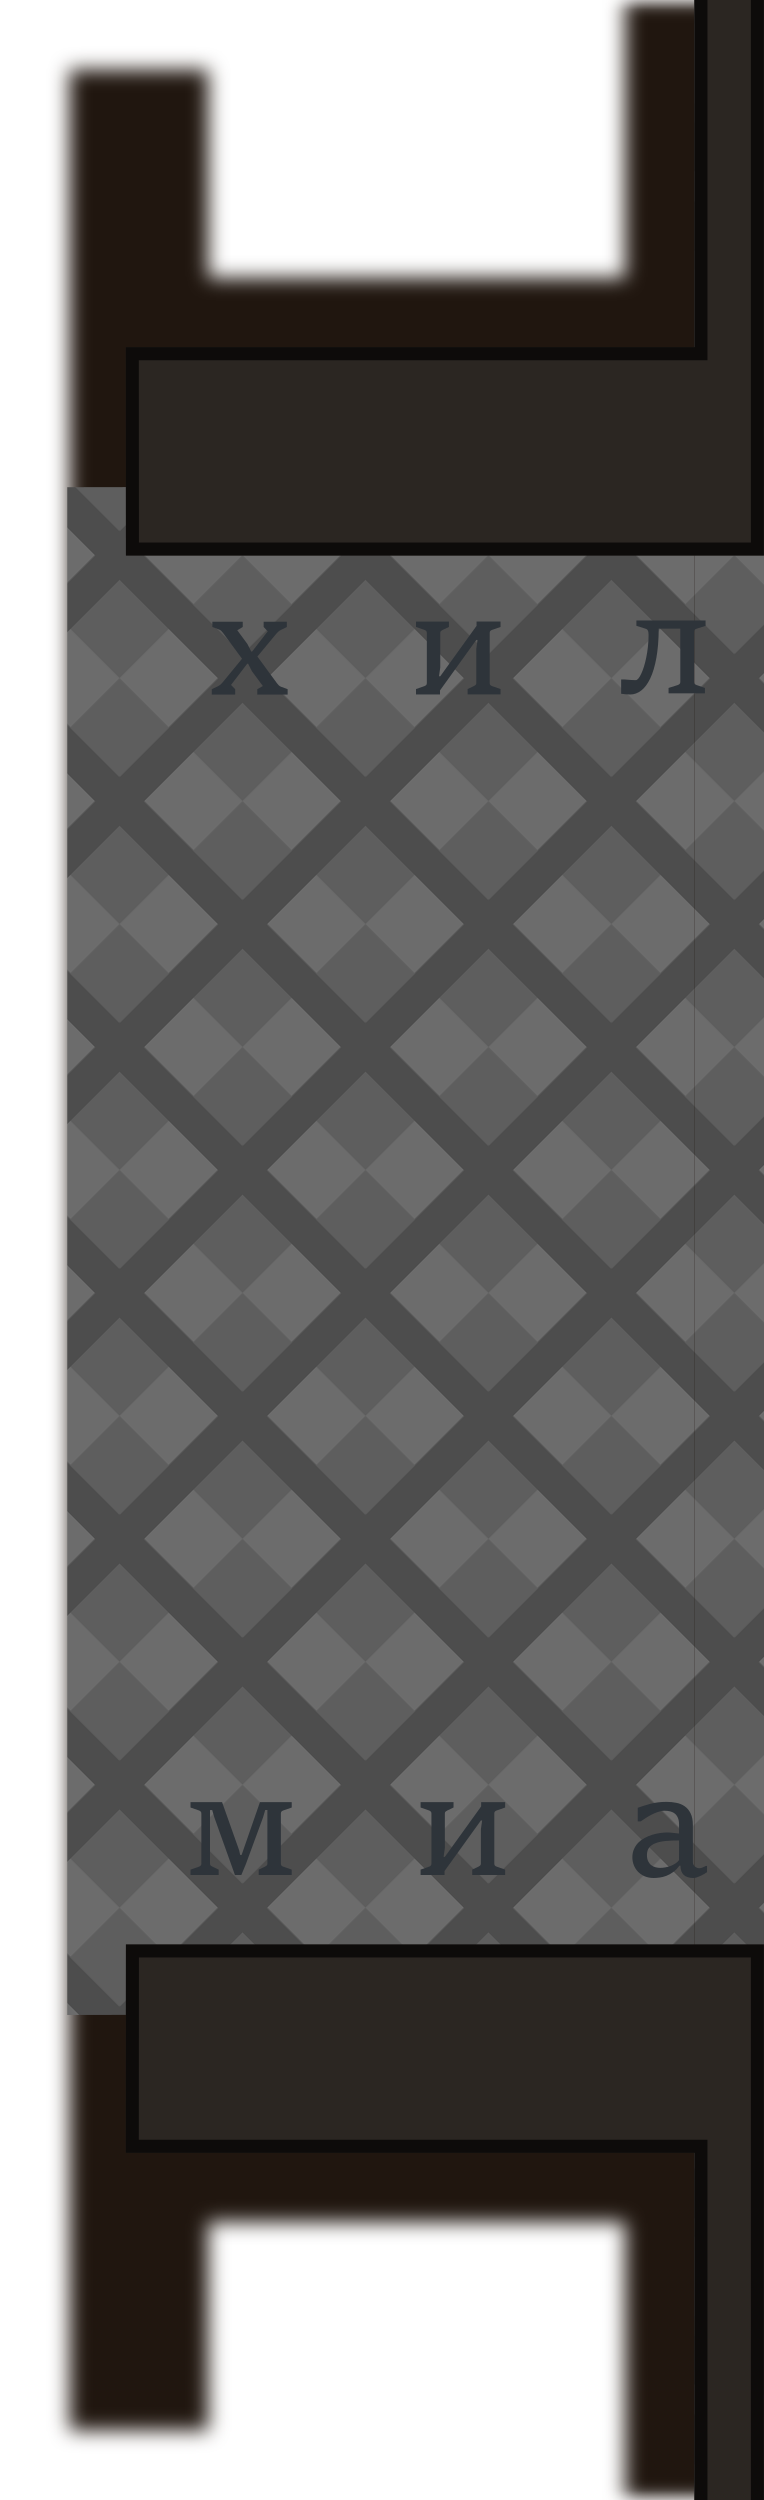
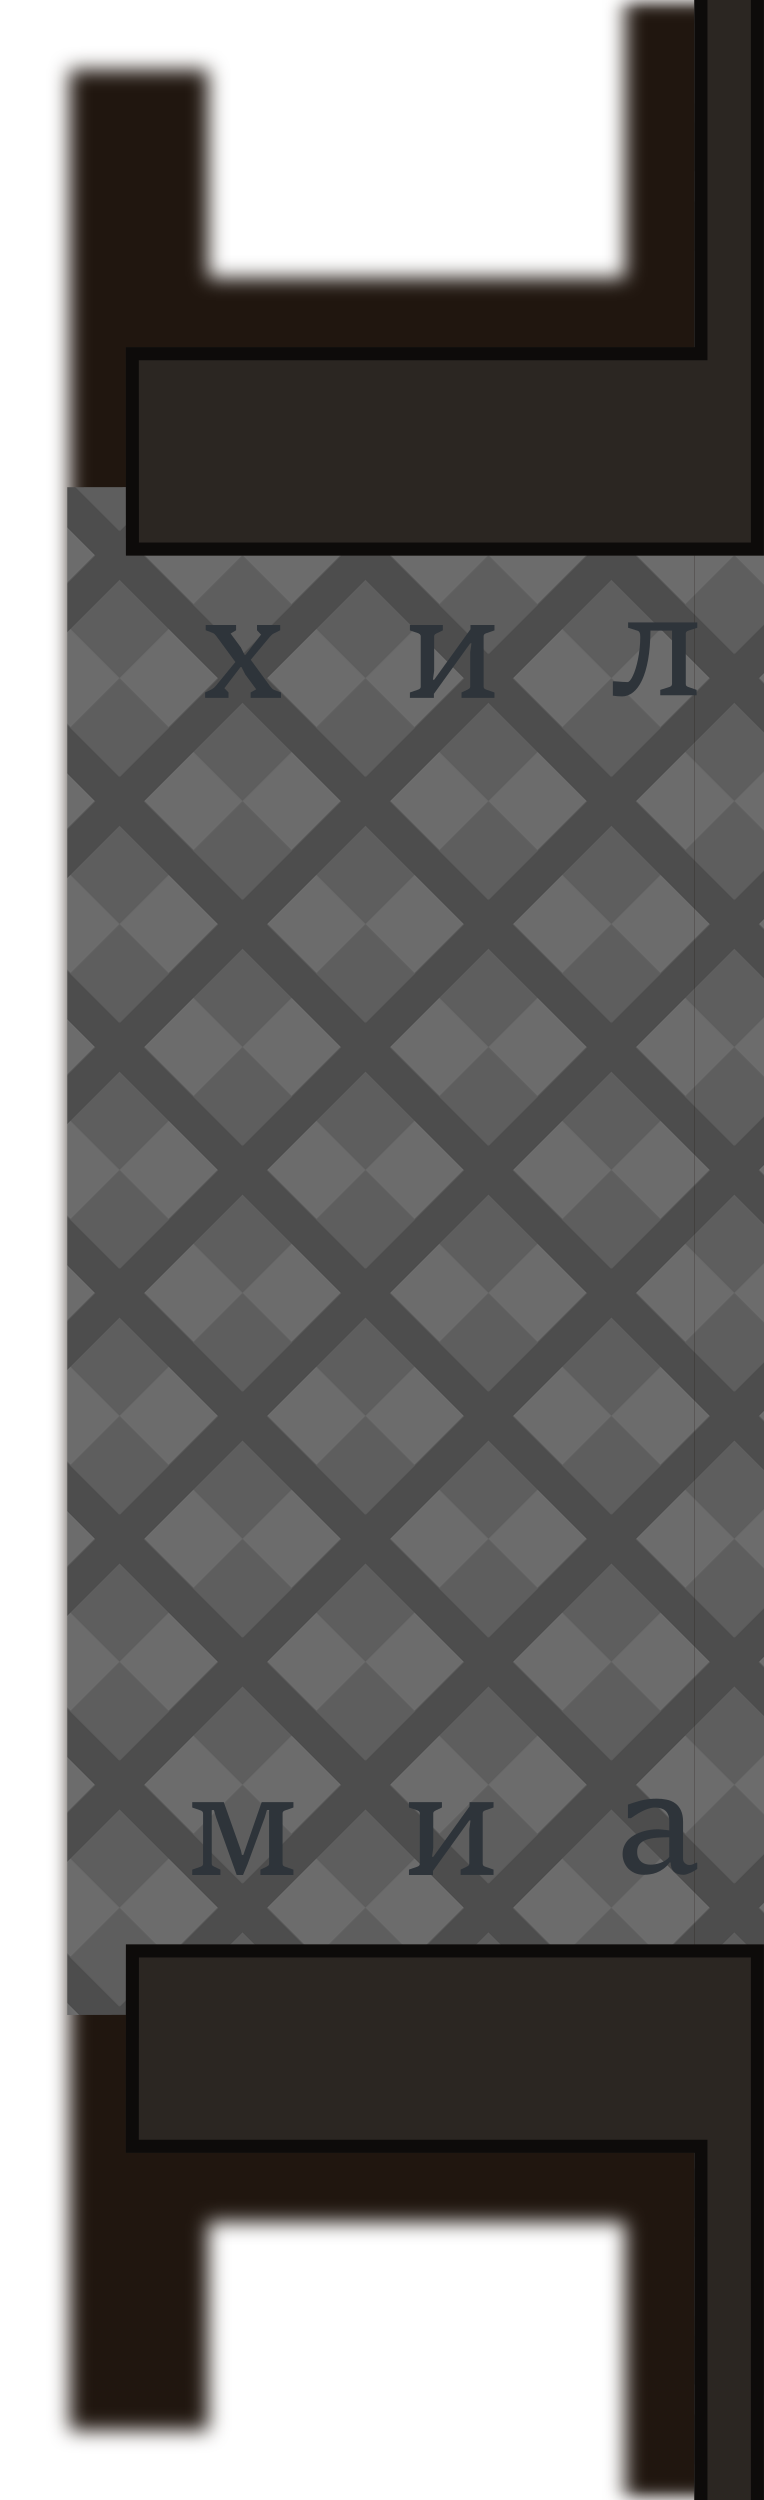
<svg xmlns="http://www.w3.org/2000/svg" xmlns:xlink="http://www.w3.org/1999/xlink" width="352" height="1152" viewBox="0 0 93.133 304.8" version="1.1" id="svg139">
  <defs id="defs95">
    <filter style="color-interpolation-filters:sRGB" id="filter1263-7-6" x="-0.004" width="1.007" y="-0.006" height="1.012">
      <feGaussianBlur stdDeviation="1.143" id="feGaussianBlur1265-3-2" />
    </filter>
    <pattern xlink:href="#pattern238-2" preserveAspectRatio="xMidYMid" id="pattern239-3" patternTransform="matrix(0.1873833,0.1873833,-0.1873833,0.1873833,89.53332,1944.533)" x="0" y="0" />
    <pattern patternUnits="userSpaceOnUse" width="80" height="80" patternTransform="translate(351.9999,2080)" preserveAspectRatio="xMidYMid" id="pattern238-2">
      <rect id="rect225-2" y="2.5122385e-05" x="-80" height="80" width="80" style="fill:none;stroke:none;stroke-width:3.78" transform="rotate(-90)" />
      <rect style="fill:none;stroke:none;stroke-width:3.78" width="80" height="80" x="-80" y="2.5122385e-05" id="rect226-1" transform="rotate(-90)" />
      <rect id="rect227-1" y="2.5122385e-05" x="-80" height="80" width="80" style="fill:none;stroke:none;stroke-width:3.78" transform="rotate(-90)" />
      <rect id="rect228-1" y="2.5122385e-05" x="-80" height="80" width="80" style="fill:none;stroke:none;stroke-width:3.78" transform="rotate(-90)" />
      <rect style="fill:none;stroke:none;stroke-width:3.78" width="80" height="80" x="-80" y="2.5122385e-05" id="rect229-2" transform="rotate(-90)" />
      <rect style="fill:#6c6c6c;fill-opacity:1;stroke:none;stroke-width:20;stroke-miterlimit:4;stroke-dasharray:none;stroke-opacity:0.682" id="rect230-3" width="80" height="80" x="-80" y="0" transform="rotate(-90)" />
      <rect style="fill:none;stroke:none;stroke-width:3.78" width="80" height="80" x="-80" y="0" id="rect231-3" transform="rotate(-90)" />
      <rect style="fill:none;stroke:none;stroke-width:3.78" width="80" height="80" x="-80" y="2.5122385e-05" id="rect232-0" transform="rotate(-90)" />
      <rect style="fill:none;stroke:none;stroke-width:3.78" width="64" height="64" x="-64" y="2.5122385e-05" id="rect233-0" transform="rotate(-90)" />
      <path style="fill:#4d4d4d;fill-opacity:1;stroke:none;stroke-width:8;stroke-miterlimit:4;stroke-dasharray:none;stroke-opacity:0.682" d="M 0,80 6.8031409e-5,64 64,64 64,7.5590454e-5 80,0 v 80 z" id="path233-4" />
      <rect style="fill:#5e5e5e;fill-opacity:1;stroke:none;stroke-width:8;stroke-miterlimit:4;stroke-dasharray:none;stroke-opacity:0.682" id="rect234-5" width="32" height="32" x="-32" y="2.5122385e-05" transform="rotate(-90)" />
      <rect style="fill:#5e5e5e;fill-opacity:1;stroke:none;stroke-width:8;stroke-miterlimit:4;stroke-dasharray:none;stroke-opacity:0.682" id="rect235-7" width="32" height="32" x="-64" y="32" transform="rotate(-90)" />
    </pattern>
    <pattern xlink:href="#pattern238-2" preserveAspectRatio="xMidYMid" id="pattern240-0" patternTransform="matrix(0.1873833,0.1873833,-0.1873833,0.1873833,89.53334,1944.533)" x="0" y="0" />
    <clipPath clipPathUnits="userSpaceOnUse" id="clipPath244-7">
      <path d="m 67.601,-25.665 v 143.934 l -67.733,2e-5 v 77.781 l 25.4,0.017 V 126.735 l 50.8,1.4e-4 V -17.198 H 160.734 V -271.199 l -84.667,3e-5 V -499.8 H -152.533 v 110.067 h -110.067 v 8.467 h 118.534 V -491.333 H 67.601 v 25.4 220.134 h 8.467 v -16.933 l 76.068,-0.265 0.132,237.332 z" fill="#1b1e25" stroke-width="2.226" id="path244-9" />
    </clipPath>
    <clipPath clipPathUnits="userSpaceOnUse" id="clipPath243-5">
      <path d="m 135.335,101.335 h -8.467 v 16.933 l -127,8e-5 v 77.781 L 25.268,196.066 V 126.735 l 101.6,3e-5 2.6e-4,135.467 h -8.467 v 67.734 l 16.933,10e-6 z" fill="#1b1e25" stroke-width="2.226" id="path243-9" />
    </clipPath>
  </defs>
  <path style="fill:#130902;fill-opacity:0.945;stroke-width:1.005;filter:url(#filter1263-7-6)" d="m 185.208,-1.058 16.933,-8.87e-5 V 24.342 h 50.8 V -60.325 H 117.475 v -93.133 h 262.467 v 67.733 H 583.142 V 176.742 H 642.408 V 66.675 H 896.408 V 312.208 H 252.942 v -50.8 h -50.8 v 25.4 l -16.933,9e-5 z" id="path38-1-9-3" transform="matrix(1.000001,0,0,1.000001,-176.7421,9.525007)" />
  <path id="path2443-2-1-8" d="M 381,304.801 V 194.734 h -8.467 V 169.334 H 254 l 2e-4,-228.6 H 84.667 V 304.801 Z" style="fill:url(#pattern239-3);fill-opacity:1;stroke-width:4.268" />
  <path id="path2443-2-1-5-3" d="M 84.667,245.534 V 59.267 l -76.465,0.132 v 186.267 z" style="fill:url(#pattern240-0);fill-opacity:1;stroke-width:4.049" />
  <path d="m 67.6,-25.665 3.63e-4,143.934 -67.733,1e-5 3.87e-6,77.781 25.4,0.017 -1e-6,-69.331 50.8,-3e-5 3.1e-4,-143.934 84.667,-5e-6 V -271.199 l -84.667,1e-5 V -499.8 H -152.533 v 110.067 l -110.067,-10e-6 v 8.467 l 118.534,10e-6 v -110.067 H 67.601 v 245.534 h 8.467 v -16.933 l 76.068,-0.265 0.132,237.332 z" clip-path="url(#clipPath244-7)" transform="matrix(0,0.9999981,-0.9999981,0,211.4017,237.1997)" fill="#1a1c21" stroke="#000000" stroke-width="3.175" stroke-opacity="0.706" id="path33-8-4-3-3-5-9-4" style="fill:#2b2622;fill-opacity:1" />
  <path d="m 135.335,101.335 h -8.467 v 16.933 l -127,6e-5 3.87e-6,77.781 25.4,0.017 -1e-6,-69.331 101.6,-8e-5 3.1e-4,135.467 h -8.467 v 67.734 l 16.933,1e-5 z" clip-path="url(#clipPath243-5)" transform="matrix(0,-0.9999981,-0.9999981,0,211.4017,67.60134)" fill="#1a1c21" stroke="#000000" stroke-width="3.175" stroke-opacity="0.706" id="path33-8-4-3-3-5-9-6-1" style="opacity:1;fill:#2b2622;fill-opacity:1" />
-   <path d="m 23.227,227.943 1.018,-0.353 q 0.136,-0.048 0.216,-0.128 0.088,-0.08 0.088,-0.241 v -6.125 q 0,-0.16 -0.088,-0.241 -0.08,-0.08 -0.216,-0.128 l -1.018,-0.353 v -0.657 h 3.848 l 2.093,5.901 0.112,0.537 h 0.176 l 2.237,-6.438 h 3.873 v 0.657 l -1.018,0.353 q -0.136,0.048 -0.224,0.128 -0.08,0.08 -0.08,0.241 v 6.125 q 0,0.16 0.08,0.241 0.088,0.08 0.224,0.128 l 1.018,0.353 v 0.657 h -4.025 v -0.657 l 0.746,-0.353 q 0.112,-0.056 0.208,-0.128 0.104,-0.08 0.104,-0.241 v -6.542 h -0.265 l -0.265,0.906 -2.085,5.669 -0.561,1.347 h -0.778 l -2.51,-7.015 -0.265,-0.906 h -0.265 v 6.542 q 0,0.16 0.096,0.241 0.104,0.072 0.216,0.128 l 0.746,0.353 v 0.657 h -3.44 z" id="text2-5" style="font-size:17.639px;font-family:'Sitka Small';-inkscape-font-specification:'Sitka Small, Normal';fill:#2e343a;stroke-width:1.587;stroke-linecap:square;stroke-linejoin:round;stroke-opacity:0.984;paint-order:fill markers stroke" aria-label="м" />
-   <path d="m 82.838,227.459 q -0.353,0.489 -0.77,0.786 -0.409,0.297 -0.826,0.457 -0.417,0.16 -0.818,0.208 -0.393,0.056 -0.714,0.056 -0.625,0 -1.114,-0.208 -0.481,-0.216 -0.818,-0.561 -0.329,-0.353 -0.505,-0.802 -0.176,-0.457 -0.176,-0.946 0,-0.569 0.2,-1.01 0.2,-0.449 0.529,-0.786 0.337,-0.337 0.77,-0.569 0.441,-0.241 0.914,-0.385 0.481,-0.152 0.962,-0.216 0.489,-0.072 0.914,-0.072 0.088,0 0.289,0.016 0.2,0.016 0.417,0.04 0.224,0.024 0.417,0.048 0.192,0.024 0.281,0.032 v -1.106 q 0,-0.473 -0.136,-0.794 -0.128,-0.321 -0.361,-0.513 -0.233,-0.2 -0.553,-0.281 -0.321,-0.088 -0.698,-0.088 -0.409,0 -0.834,0.152 -0.425,0.144 -0.818,0.353 -0.385,0.2 -0.722,0.425 -0.329,0.224 -0.553,0.369 h -0.361 v -1.66 q 0.385,-0.128 0.762,-0.257 0.377,-0.128 0.794,-0.233 0.425,-0.104 0.898,-0.168 0.481,-0.064 1.074,-0.064 0.609,0 1.187,0.12 0.577,0.112 1.018,0.425 0.449,0.313 0.714,0.866 0.273,0.553 0.273,1.427 v 4.53 q 0,0.16 0.072,0.297 0.072,0.128 0.184,0.225 0.112,0.096 0.257,0.152 0.144,0.048 0.281,0.048 0.096,0 0.192,-0.024 0.096,-0.024 0.2,-0.064 0.104,-0.04 0.2,-0.088 0.104,-0.056 0.2,-0.104 h 0.144 v 0.762 q -0.12,0.088 -0.321,0.208 -0.2,0.12 -0.441,0.233 -0.233,0.112 -0.473,0.192 -0.233,0.08 -0.425,0.08 -0.393,0 -0.69,-0.096 -0.297,-0.096 -0.497,-0.281 -0.192,-0.192 -0.297,-0.473 -0.096,-0.281 -0.096,-0.657 z m -0.048,-3.071 q -0.874,0 -1.596,0.064 -0.722,0.064 -1.235,0.257 -0.513,0.184 -0.802,0.537 -0.281,0.345 -0.281,0.922 0,0.457 0.152,0.762 0.152,0.305 0.385,0.481 0.233,0.176 0.521,0.249 0.289,0.072 0.561,0.072 0.273,0 0.593,-0.056 0.329,-0.056 0.641,-0.168 0.321,-0.12 0.593,-0.297 0.281,-0.176 0.465,-0.425 z" id="text2-5-5" style="font-size:17.639px;font-family:'Sitka Small';-inkscape-font-specification:'Sitka Small, Normal';fill:#2e343a;stroke-width:1.587;stroke-linecap:square;stroke-linejoin:round;stroke-opacity:0.984;paint-order:fill markers stroke" aria-label="а" />
-   <path d="m 25.818,84.026 0.802,-0.385 q 0.128,-0.064 0.265,-0.176 0.136,-0.12 0.233,-0.241 l 2.389,-2.91 -2.309,-3.143 q -0.104,-0.144 -0.216,-0.249 -0.104,-0.104 -0.249,-0.16 l -0.842,-0.321 v -0.641 h 3.704 v 0.641 l -0.665,0.401 1.235,1.676 0.465,0.914 H 30.741 l 1.9,-2.461 -0.497,-0.529 v -0.641 h 2.83 v 0.641 l -0.802,0.401 q -0.112,0.056 -0.241,0.168 -0.12,0.104 -0.233,0.241 l -2.317,2.79 2.389,3.263 q 0.112,0.152 0.233,0.265 0.12,0.104 0.249,0.152 l 0.818,0.305 v 0.657 H 31.366 v -0.657 L 32.048,83.641 30.709,81.829 30.252,80.923 h -0.112 l -1.972,2.582 0.505,0.521 v 0.657 h -2.854 z" id="text2-5-9" style="font-size:17.639px;font-family:'Sitka Small';-inkscape-font-specification:'Sitka Small, Normal';fill:#2e343a;stroke-width:1.587;stroke-linecap:square;stroke-linejoin:round;stroke-opacity:0.984;paint-order:fill markers stroke" aria-label="х" />
-   <path d="m 76.828,84.673 q -0.289,0 -0.529,-0.024 -0.233,-0.024 -0.569,-0.064 v -1.748 h 0.369 q 0.168,0.016 0.393,0.032 0.224,0.016 0.433,0.032 0.208,0.008 0.377,0.016 0.168,0.008 0.216,0.008 0.144,0 0.313,-0.2 0.176,-0.208 0.345,-0.577 0.176,-0.369 0.337,-0.882 0.16,-0.513 0.281,-1.122 0.128,-0.609 0.2,-1.299 0.08,-0.698 0.08,-1.435 0,-0.2 -0.024,-0.329 -0.024,-0.136 -0.072,-0.216 -0.04,-0.088 -0.096,-0.128 -0.056,-0.04 -0.112,-0.064 L 77.589,76.303 v -0.657 h 8.435 v 0.657 l -1.098,0.353 q -0.136,0.04 -0.224,0.128 -0.08,0.08 -0.08,0.241 v 6.126 q 0,0.16 0.08,0.241 0.088,0.08 0.224,0.128 l 1.018,0.353 v 0.657 h -4.434 v -0.657 l 1.122,-0.353 q 0.112,-0.04 0.208,-0.12 0.104,-0.088 0.104,-0.249 v -6.502 h -2.63 q -0.016,2.045 -0.289,3.56 -0.273,1.507 -0.746,2.502 -0.465,0.986 -1.098,1.475 -0.625,0.489 -1.355,0.489 z" id="text2-5-7" style="font-size:17.639px;font-family:'Sitka Small';-inkscape-font-specification:'Sitka Small, Normal';fill:#2e343a;stroke-width:1.587;stroke-linecap:square;stroke-linejoin:round;stroke-opacity:0.984;paint-order:fill markers stroke" aria-label="л" />
-   <path d="m 51.277,227.943 1.018,-0.353 q 0.136,-0.048 0.216,-0.128 0.088,-0.08 0.088,-0.241 v -6.125 q 0,-0.16 -0.088,-0.241 -0.08,-0.08 -0.216,-0.128 l -1.018,-0.353 v -0.657 h 4.017 v 0.657 l -0.746,0.353 q -0.112,0.056 -0.216,0.136 -0.096,0.072 -0.096,0.233 v 4.217 l -0.152,1.074 h 0.152 l 4.426,-6.15 v -0.521 h 2.926 v 0.657 l -1.018,0.353 q -0.136,0.048 -0.224,0.128 -0.08,0.08 -0.08,0.241 v 6.125 q 0,0.16 0.08,0.241 0.088,0.08 0.224,0.128 l 1.018,0.353 v 0.657 h -4.017 v -0.657 l 0.746,-0.353 q 0.112,-0.056 0.208,-0.128 0.104,-0.08 0.104,-0.241 v -4.193 l 0.152,-1.074 h -0.152 l -4.426,6.158 v 0.489 H 51.277 Z" id="text2-5-7-8" style="font-size:17.639px;font-family:'Sitka Small';-inkscape-font-specification:'Sitka Small, Normal';fill:#2e343a;stroke-width:1.587;stroke-linecap:square;stroke-linejoin:round;stroke-opacity:0.984;paint-order:fill markers stroke" aria-label="и" />
-   <path d="m 50.717,84.009 1.018,-0.353 q 0.136,-0.048 0.216,-0.128 0.088,-0.08 0.088,-0.241 v -6.126 q 0,-0.16 -0.088,-0.241 -0.08,-0.08 -0.216,-0.128 l -1.018,-0.353 v -0.657 h 4.017 v 0.657 l -0.746,0.353 q -0.112,0.056 -0.216,0.136 -0.096,0.072 -0.096,0.233 v 4.217 l -0.152,1.074 h 0.152 l 4.426,-6.15 v -0.521 h 2.926 v 0.657 l -1.018,0.353 q -0.136,0.048 -0.224,0.128 -0.08,0.08 -0.08,0.241 v 6.126 q 0,0.16 0.08,0.241 0.088,0.08 0.224,0.128 l 1.018,0.353 v 0.657 h -4.017 v -0.657 l 0.746,-0.353 q 0.112,-0.056 0.208,-0.128 0.104,-0.08 0.104,-0.241 v -4.193 l 0.152,-1.074 h -0.152 l -4.426,6.158 v 0.489 h -2.926 z" id="text2-5-54" style="font-size:17.639px;font-family:'Sitka Small';-inkscape-font-specification:'Sitka Small, Normal';fill:#2e343a;stroke-width:1.587;stroke-linecap:square;stroke-linejoin:round;stroke-opacity:0.984;paint-order:fill markers stroke" aria-label="и" />
+   <path d="m 23.436,227.943 1.018,-0.353 q 0.136,-0.048 0.216,-0.128 0.088,-0.08 0.088,-0.241 v -6.125 q 0,-0.16 -0.088,-0.241 -0.08,-0.08 -0.216,-0.128 l -1.018,-0.353 v -0.657 h 3.848 l 2.093,5.901 0.112,0.537 h 0.176 l 2.237,-6.438 h 3.873 v 0.657 l -1.018,0.353 q -0.136,0.048 -0.224,0.128 -0.08,0.08 -0.08,0.241 v 6.125 q 0,0.16 0.08,0.241 0.088,0.08 0.224,0.128 l 1.018,0.353 v 0.657 h -4.025 v -0.657 l 0.746,-0.353 q 0.112,-0.056 0.208,-0.128 0.104,-0.08 0.104,-0.241 v -6.542 h -0.265 l -0.265,0.906 -2.085,5.669 -0.561,1.347 H 28.856 l -2.51,-7.015 -0.265,-0.906 h -0.265 v 6.542 q 0,0.16 0.096,0.241 0.104,0.072 0.216,0.128 l 0.746,0.353 v 0.657 h -3.44 z" id="text2-5" style="font-size:17.639px;font-family:'Sitka Small';-inkscape-font-specification:'Sitka Small, Normal';fill:#2e343a;stroke-width:1.587;stroke-linecap:square;stroke-linejoin:round;stroke-opacity:0.984;paint-order:fill markers stroke" aria-label="м" />
+   <path d="m 81.644,227.069 q -0.353,0.489 -0.77,0.786 -0.409,0.297 -0.826,0.457 -0.417,0.16 -0.818,0.208 -0.393,0.056 -0.714,0.056 -0.625,0 -1.114,-0.208 -0.481,-0.216 -0.818,-0.561 -0.329,-0.353 -0.505,-0.802 -0.176,-0.457 -0.176,-0.946 0,-0.569 0.2,-1.01 0.2,-0.449 0.529,-0.786 0.337,-0.337 0.77,-0.569 0.441,-0.241 0.914,-0.385 0.481,-0.152 0.962,-0.216 0.489,-0.072 0.914,-0.072 0.088,0 0.289,0.016 0.2,0.016 0.417,0.04 0.224,0.024 0.417,0.048 0.192,0.024 0.281,0.032 v -1.106 q 0,-0.473 -0.136,-0.794 -0.128,-0.321 -0.361,-0.513 -0.233,-0.2 -0.553,-0.281 -0.321,-0.088 -0.698,-0.088 -0.409,0 -0.834,0.152 -0.425,0.144 -0.818,0.353 -0.385,0.2 -0.722,0.425 -0.329,0.224 -0.553,0.369 h -0.361 v -1.66 q 0.385,-0.128 0.762,-0.257 0.377,-0.128 0.794,-0.233 0.425,-0.104 0.898,-0.168 0.481,-0.064 1.074,-0.064 0.609,0 1.187,0.12 0.577,0.112 1.018,0.425 0.449,0.313 0.714,0.866 0.273,0.553 0.273,1.427 v 4.53 q 0,0.16 0.072,0.297 0.072,0.128 0.184,0.225 0.112,0.096 0.257,0.152 0.144,0.048 0.281,0.048 0.096,0 0.192,-0.024 0.096,-0.024 0.2,-0.064 0.104,-0.04 0.2,-0.088 0.104,-0.056 0.2,-0.104 h 0.144 v 0.762 q -0.12,0.088 -0.321,0.208 -0.2,0.12 -0.441,0.233 -0.233,0.112 -0.473,0.192 -0.233,0.08 -0.425,0.08 -0.393,0 -0.69,-0.096 -0.297,-0.096 -0.497,-0.281 -0.192,-0.192 -0.297,-0.473 -0.096,-0.281 -0.096,-0.657 z m -0.048,-3.071 q -0.874,0 -1.596,0.064 -0.722,0.064 -1.235,0.257 -0.513,0.184 -0.802,0.537 -0.281,0.345 -0.281,0.922 0,0.457 0.152,0.762 0.152,0.305 0.385,0.481 0.233,0.176 0.521,0.249 0.289,0.072 0.561,0.072 0.273,0 0.593,-0.056 0.329,-0.056 0.641,-0.168 0.321,-0.12 0.593,-0.297 0.281,-0.176 0.465,-0.425 z" id="text2-5-5" style="font-size:17.639px;font-family:'Sitka Small';-inkscape-font-specification:'Sitka Small, Normal';fill:#2e343a;stroke-width:1.587;stroke-linecap:square;stroke-linejoin:round;stroke-opacity:0.984;paint-order:fill markers stroke" aria-label="а" />
+   <path d="m 25.007,84.426 0.802,-0.385 q 0.128,-0.064 0.265,-0.176 0.136,-0.12 0.233,-0.241 l 2.389,-2.91 -2.309,-3.143 q -0.104,-0.144 -0.216,-0.249 -0.104,-0.104 -0.249,-0.16 L 25.079,76.842 v -0.641 h 3.704 v 0.641 l -0.665,0.401 1.235,1.676 0.465,0.914 h 0.112 l 1.9,-2.461 -0.497,-0.529 v -0.641 h 2.83 v 0.641 L 33.362,77.242 q -0.112,0.056 -0.241,0.168 -0.12,0.104 -0.233,0.241 l -2.317,2.79 2.389,3.263 q 0.112,0.152 0.233,0.265 0.12,0.104 0.249,0.152 l 0.818,0.305 v 0.657 h -3.704 v -0.657 L 31.237,84.041 29.898,82.229 29.441,81.323 h -0.112 l -1.972,2.582 0.505,0.521 v 0.657 H 25.007 Z" id="text2-5-9" style="font-size:17.639px;font-family:'Sitka Small';-inkscape-font-specification:'Sitka Small, Normal';fill:#2e343a;stroke-width:1.587;stroke-linecap:square;stroke-linejoin:round;stroke-opacity:0.984;paint-order:fill markers stroke" aria-label="х" />
+   <path d="m 75.815,84.907 q -0.289,0 -0.529,-0.024 -0.233,-0.024 -0.569,-0.064 v -1.748 h 0.369 q 0.168,0.016 0.393,0.032 0.224,0.016 0.433,0.032 0.208,0.008 0.377,0.016 0.168,0.008 0.216,0.008 0.144,0 0.313,-0.2 0.176,-0.208 0.345,-0.577 0.176,-0.369 0.337,-0.882 0.16,-0.513 0.281,-1.122 0.128,-0.609 0.2,-1.299 0.08,-0.698 0.08,-1.435 0,-0.2 -0.024,-0.329 -0.024,-0.136 -0.072,-0.216 -0.04,-0.088 -0.096,-0.128 -0.056,-0.04 -0.112,-0.064 l -1.179,-0.369 v -0.657 h 8.435 v 0.657 l -1.098,0.353 q -0.136,0.04 -0.224,0.128 -0.08,0.08 -0.08,0.241 v 6.126 q 0,0.16 0.08,0.241 0.088,0.08 0.224,0.128 l 1.018,0.353 v 0.657 h -4.434 v -0.657 l 1.122,-0.353 q 0.112,-0.04 0.208,-0.12 0.104,-0.088 0.104,-0.249 v -6.502 h -2.63 q -0.016,2.045 -0.289,3.56 -0.273,1.507 -0.746,2.502 -0.465,0.986 -1.098,1.475 -0.625,0.489 -1.355,0.489 z" id="text2-5-7" style="font-size:17.639px;font-family:'Sitka Small';-inkscape-font-specification:'Sitka Small, Normal';fill:#2e343a;stroke-width:1.587;stroke-linecap:square;stroke-linejoin:round;stroke-opacity:0.984;paint-order:fill markers stroke" aria-label="л" />
+   <path d="m 49.862,227.939 1.018,-0.353 q 0.136,-0.048 0.216,-0.128 0.088,-0.08 0.088,-0.241 v -6.125 q 0,-0.16 -0.088,-0.241 -0.08,-0.08 -0.216,-0.128 l -1.018,-0.353 v -0.657 h 4.017 v 0.657 l -0.746,0.353 q -0.112,0.056 -0.216,0.136 -0.096,0.072 -0.096,0.233 v 4.217 l -0.152,1.074 h 0.152 l 4.426,-6.15 v -0.521 h 2.926 v 0.657 l -1.018,0.353 q -0.136,0.048 -0.224,0.128 -0.08,0.08 -0.08,0.241 v 6.125 q 0,0.16 0.08,0.241 0.088,0.08 0.224,0.128 l 1.018,0.353 v 0.657 h -4.017 v -0.657 l 0.746,-0.353 q 0.112,-0.056 0.208,-0.128 0.104,-0.08 0.104,-0.241 V 223.024 l 0.152,-1.074 h -0.152 l -4.426,6.158 v 0.489 h -2.926 z" id="text2-5-7-8" style="font-size:17.639px;font-family:'Sitka Small';-inkscape-font-specification:'Sitka Small, Normal';fill:#2e343a;stroke-width:1.587;stroke-linecap:square;stroke-linejoin:round;stroke-opacity:0.984;paint-order:fill markers stroke" aria-label="и" />
+   <path d="m 49.974,84.426 1.018,-0.353 q 0.136,-0.048 0.216,-0.128 0.088,-0.08 0.088,-0.241 v -6.126 q 0,-0.16 -0.088,-0.241 -0.08,-0.08 -0.216,-0.128 L 49.974,76.858 V 76.2 h 4.017 v 0.657 l -0.746,0.353 q -0.112,0.056 -0.216,0.136 -0.096,0.072 -0.096,0.233 v 4.217 l -0.152,1.074 h 0.152 l 4.426,-6.15 V 76.2 h 2.926 v 0.657 l -1.018,0.353 q -0.136,0.048 -0.224,0.128 -0.08,0.08 -0.08,0.241 v 6.126 q 0,0.16 0.08,0.241 0.088,0.08 0.224,0.128 l 1.018,0.353 v 0.657 h -4.017 v -0.657 l 0.746,-0.353 q 0.112,-0.056 0.208,-0.128 0.104,-0.08 0.104,-0.241 v -4.193 l 0.152,-1.074 h -0.152 l -4.426,6.158 v 0.489 h -2.926 z" id="text2-5-54" style="font-size:17.639px;font-family:'Sitka Small';-inkscape-font-specification:'Sitka Small, Normal';fill:#2e343a;stroke-width:1.587;stroke-linecap:square;stroke-linejoin:round;stroke-opacity:0.984;paint-order:fill markers stroke" aria-label="и" />
</svg>
